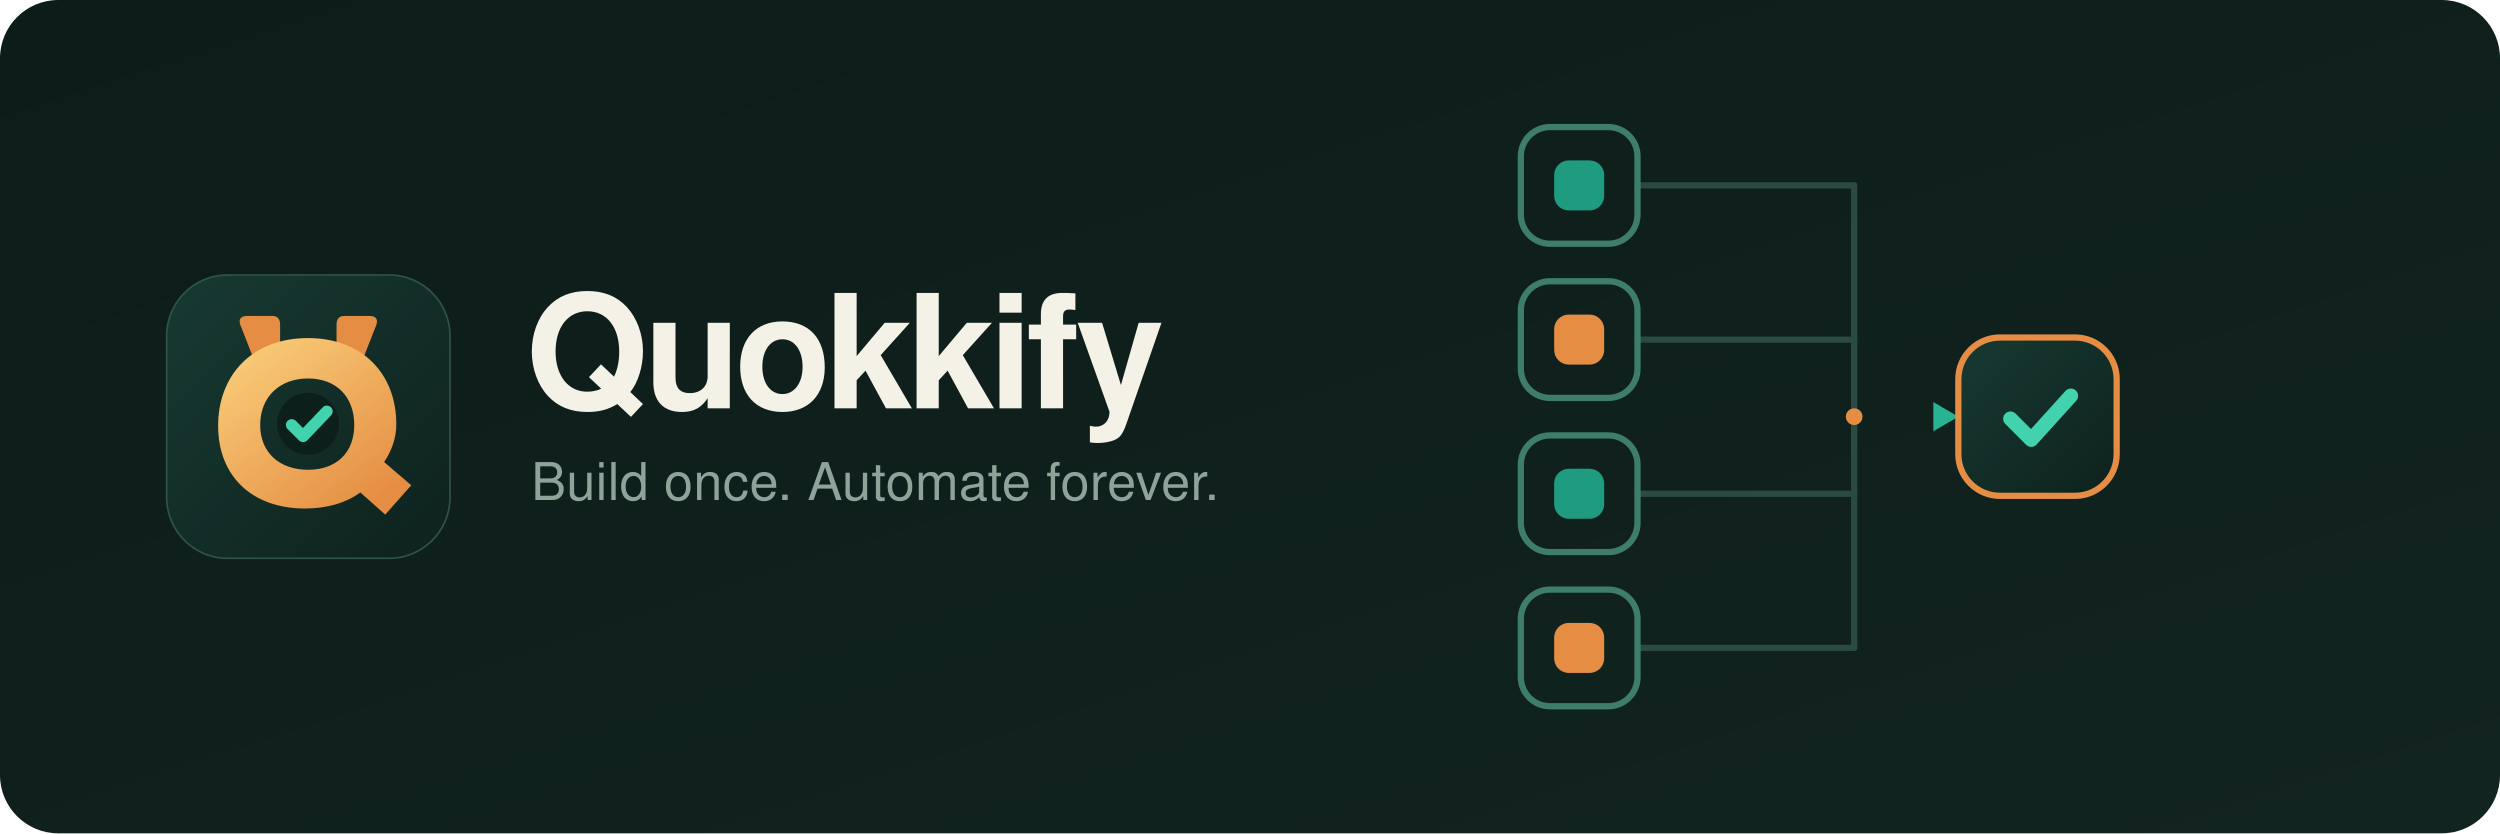
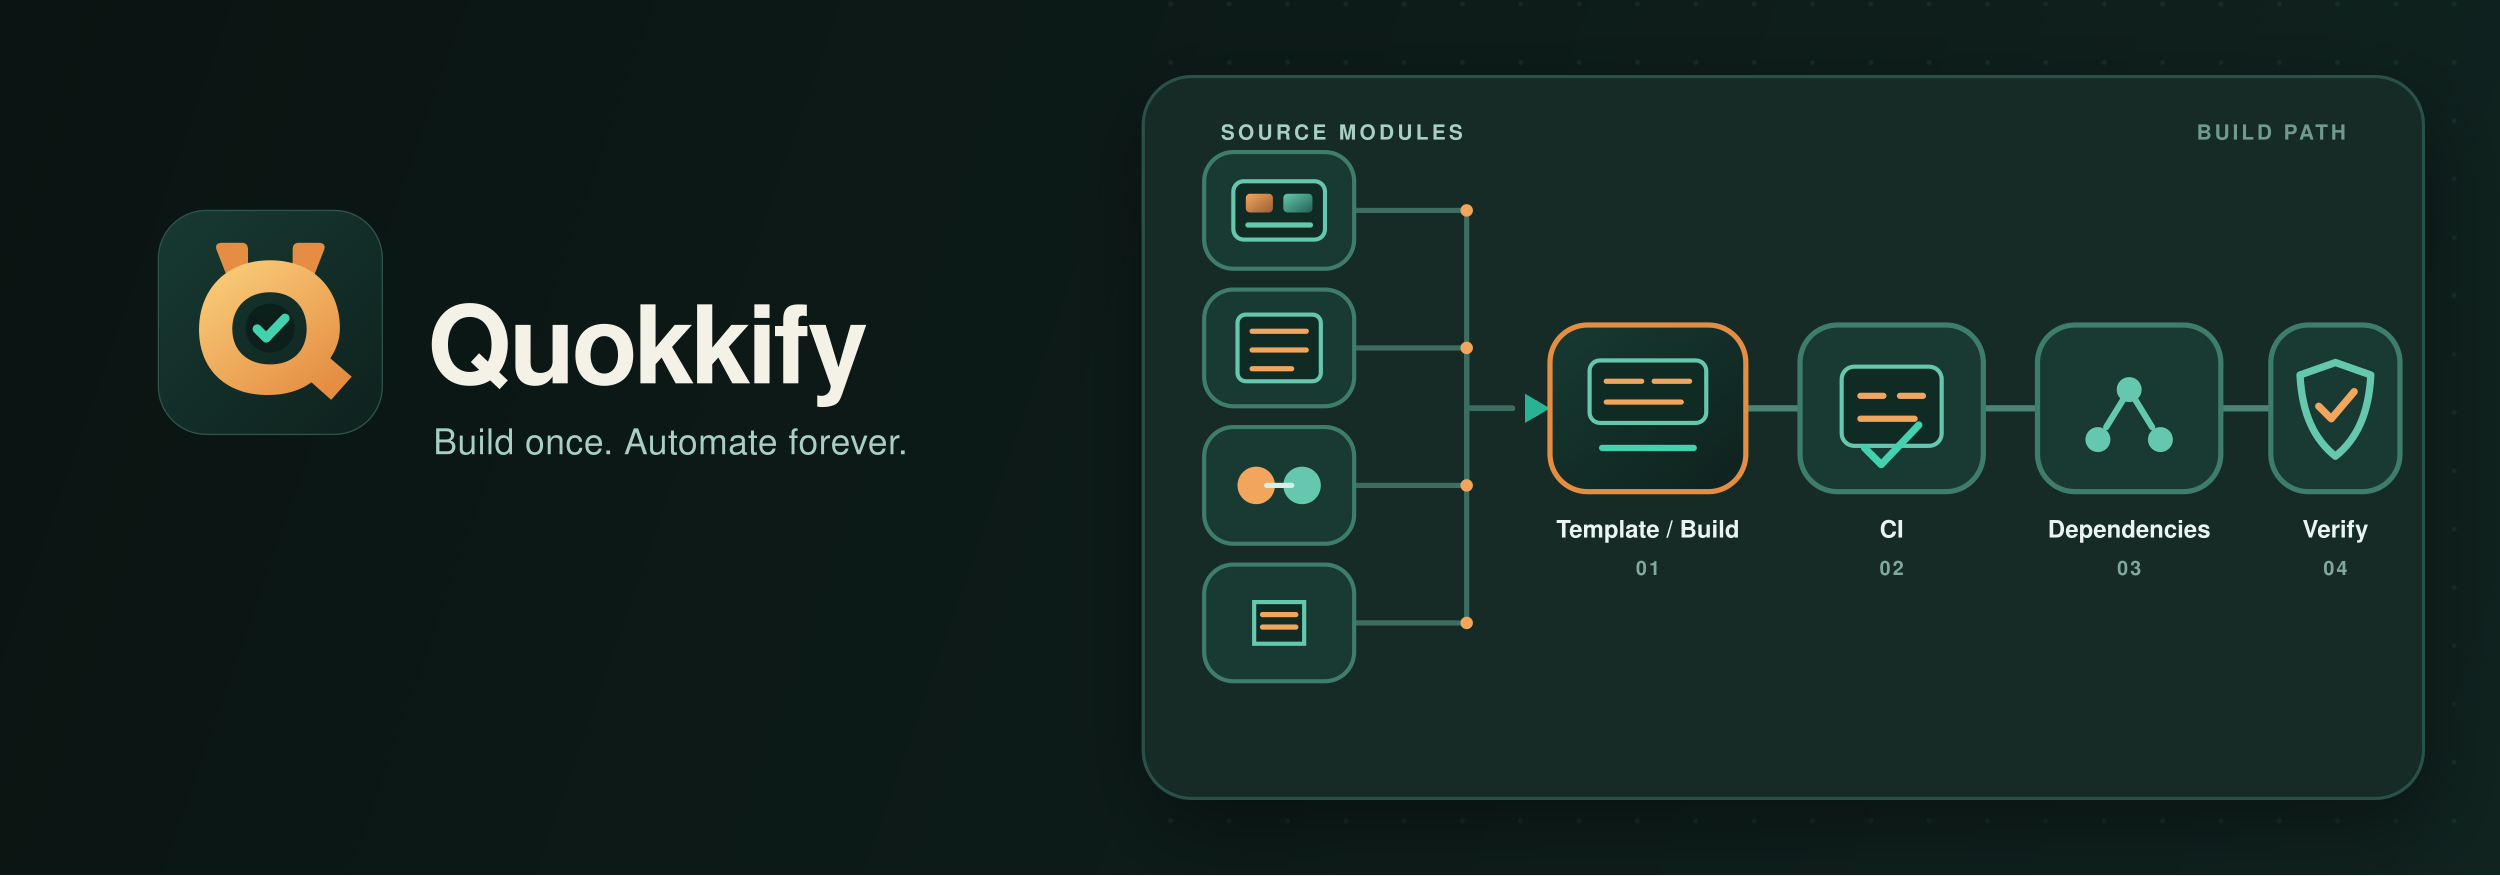
- <svg xmlns="http://www.w3.org/2000/svg" width="1200" height="400" viewBox="0 0 1200 400" role="img" aria-labelledby="title desc">
+ <svg xmlns="http://www.w3.org/2000/svg" width="1200" height="420" viewBox="0 0 1200 420" role="img" aria-labelledby="title desc">
  <defs>
-     <linearGradient id="bg" x1="0" y1="0" x2="1" y2="1">
-       <stop offset="0" stop-color="#0c1c19" />
-       <stop offset="1" stop-color="#122420" />
+     <linearGradient id="bg" x1="0" y1="0" x2="1200" y2="420" gradientUnits="userSpaceOnUse">
+       <stop offset="0" stop-color="#0A1412" />
+       <stop offset="1" stop-color="#10231F" />
    </linearGradient>
+     <radialGradient id="warm" cx="0" cy="0" r="1" gradientTransform="translate(232 205) rotate(90) scale(250)">
+       <stop stop-color="#F5B85E" stop-opacity=".16" />
+       <stop offset="1" stop-color="#F5B85E" stop-opacity="0" />
+     </radialGradient>
    <linearGradient id="tile" x1="0" y1="0" x2="1" y2="1">
      <stop offset="0" stop-color="#173a32" />
      <stop offset="1" stop-color="#0e211d" />
    </linearGradient>
    <linearGradient id="q" x1="0.18" y1="0.12" x2="0.82" y2="0.92">
      <stop offset="0" stop-color="#f7c774" />
      <stop offset="1" stop-color="#e58e43" />
    </linearGradient>
    <linearGradient id="flow" x1="0" y1="0" x2="1" y2="0">
      <stop offset="0" stop-color="#e58e43" />
      <stop offset="1" stop-color="#28b394" />
    </linearGradient>
+     <linearGradient id="thumbA" x1="0" y1="0" x2="1" y2="1">
+       <stop stop-color="#F2A65D" />
+       <stop offset="1" stop-color="#9B5E37" />
+     </linearGradient>
+     <linearGradient id="thumbB" x1="0" y1="0" x2="1" y2="1">
+       <stop stop-color="#65C8AE" />
+       <stop offset="1" stop-color="#236154" />
+     </linearGradient>
+     <filter id="shadow" x="-30%" y="-30%" width="160%" height="180%">
+       <feDropShadow dy="14" stdDeviation="20" flood-color="#000000" flood-opacity=".38" />
+     </filter>
+     <pattern id="dots" width="28" height="28" patternUnits="userSpaceOnUse">
+       <circle cx="2" cy="2" r="1.2" fill="#65C8AE" opacity=".08" />
+     </pattern>
  </defs>
-   <rect width="1200" height="400" rx="28" fill="url(#bg)" />
-   <g transform="translate(80,132) scale(0.1328)">
+   <rect width="1200" height="420" fill="url(#bg)" />
+   <rect width="1200" height="420" fill="url(#warm)" />
+   <rect x="548" width="652" height="420" fill="url(#dots)" />
+   <g transform="translate(76,101) scale(0.105)" aria-label="Quokkify Q monogram">
    <rect width="1024" height="1024" rx="220" fill="url(#tile)" stroke="#2f5349" stroke-width="6" />
    <path d="M310 292L266 180Q256 148 292 148H382Q410 148 410 180V270Z" fill="#e58e43" />
    <path d="M714 292L758 180Q768 148 732 148H642Q614 148 614 180V270Z" fill="#e58e43" />
    <path d="M511 228C306 228 186 365 186 545C186 725 306 844 500 844C580 844 648 824 700 786L790 866L884 760L786 676C814 634 830 589 830 539C830 360 710 228 511 228ZM511 374C614 374 678 441 678 542C678 642 614 704 511 704C408 704 338 642 338 542C338 441 408 374 511 374Z" fill="url(#q)" />
    <circle cx="511" cy="538" r="112" fill="#0d1f1b" />
    <path d="M452 542L493 583L579 493" fill="none" stroke="#42d2ad" stroke-width="42" stroke-linecap="round" stroke-linejoin="round" />
  </g>
-   <text x="252" y="196" font-family="'Segoe UI', system-ui, -apple-system, Helvetica, Arial, sans-serif" font-size="76" font-weight="800" letter-spacing="-3" fill="#f4f1e6">Quokkify</text>
-   <text x="255" y="240" font-family="'Segoe UI', system-ui, -apple-system, Helvetica, Arial, sans-serif" font-size="25" font-weight="500" letter-spacing="0.2" fill="#8fa39b">Build once. Automate forever.</text>
-   <g transform="translate(730,0)">
-     <g fill="none" stroke="#2b4a42" stroke-width="3" stroke-linecap="round">
-       <path d="M56 89 H160" />
-       <path d="M56 163 H160" />
-       <path d="M56 237 H160" />
-       <path d="M56 311 H160" />
-       <path d="M160 89 V311" />
+   <g font-family="'Segoe UI', system-ui, -apple-system, Helvetica, Arial, sans-serif">
+     <text x="205" y="184" font-size="52" font-weight="800" letter-spacing="-1.8" fill="#F4F1E6">Quokkify</text>
+     <text x="208" y="218" font-size="17" font-weight="500" letter-spacing=".25" fill="#A8CFC3">Build once. Automate forever.</text>
+   </g>
+   <g filter="url(#shadow)">
+     <rect x="548" y="36" width="616" height="348" rx="24" fill="#132A25" />
+     <rect x="548.75" y="36.75" width="614.5" height="346.5" rx="23.25" fill="none" stroke="#79CDB7" stroke-opacity=".24" stroke-width="1.5" />
+   </g>
+   <g font-family="'Segoe UI', system-ui, -apple-system, Helvetica, Arial, sans-serif">
+     <text x="586" y="67" font-size="10" font-weight="800" letter-spacing="1.6" fill="#A8CFC3">SOURCE MODULES</text>
+     <text x="1126" y="67" text-anchor="end" font-size="10" font-weight="700" letter-spacing="1.4" fill="#6F9B8D">BUILD PATH</text>
+     <g stroke="#3C6D60" stroke-width="2.5" stroke-linecap="round" fill="none">
+       <path d="M650 101H704V196H726" />
+       <path d="M650 167H704V196H726" />
+       <path d="M650 233H704V196H726" />
+       <path d="M650 299H704V196H726" />
    </g>
-     <path d="M160 200 H210" fill="none" stroke="url(#flow)" stroke-width="4" stroke-linecap="round" />
-     <circle cx="160" cy="200" r="4" fill="#e58e43" />
-     <path d="M198 193 L210 200 L198 207 Z" fill="#28b394" />
+     <g fill="#F2A65D">
+       <circle cx="704" cy="101" r="3" />
+       <circle cx="704" cy="167" r="3" />
+       <circle cx="704" cy="233" r="3" />
+       <circle cx="704" cy="299" r="3" />
+     </g>
    <g>
-       <rect x="0" y="61" width="56" height="56" rx="14" fill="none" stroke="#3f7d6b" stroke-width="3" />
-       <rect x="16" y="77" width="24" height="24" rx="7" fill="#1f9c80" />
-       <rect x="0" y="135" width="56" height="56" rx="14" fill="none" stroke="#3f7d6b" stroke-width="3" />
-       <rect x="16" y="151" width="24" height="24" rx="7" fill="#e58e43" />
-       <rect x="0" y="209" width="56" height="56" rx="14" fill="none" stroke="#3f7d6b" stroke-width="3" />
-       <rect x="16" y="225" width="24" height="24" rx="7" fill="#1f9c80" />
-       <rect x="0" y="283" width="56" height="56" rx="14" fill="none" stroke="#3f7d6b" stroke-width="3" />
-       <rect x="16" y="299" width="24" height="24" rx="7" fill="#e58e43" />
+       <g transform="translate(578 73)">
+         <rect width="72" height="56" rx="14" fill="#183A32" stroke="#3F7D6B" stroke-width="2" />
+         <rect x="14" y="14" width="44" height="28" rx="5" fill="#102A24" stroke="#65C8AE" stroke-width="2" />
+         <rect x="20" y="20" width="13" height="9" rx="2" fill="url(#thumbA)" />
+         <rect x="38" y="20" width="14" height="9" rx="2" fill="url(#thumbB)" />
+         <path d="M21 35H51" stroke="#65C8AE" stroke-width="2.5" stroke-linecap="round" />
+       </g>
+       <g transform="translate(578 139)">
+         <rect width="72" height="56" rx="14" fill="#183A32" stroke="#3F7D6B" stroke-width="2" />
+         <rect x="16" y="12" width="40" height="32" rx="4" fill="#102A24" stroke="#65C8AE" stroke-width="2" />
+         <path d="M23 20H49M23 29H49M23 38H42" stroke="#F2A65D" stroke-width="2.5" stroke-linecap="round" />
+       </g>
+       <g transform="translate(578 205)">
+         <rect width="72" height="56" rx="14" fill="#183A32" stroke="#3F7D6B" stroke-width="2" />
+         <circle cx="25" cy="28" r="9" fill="#F2A65D" />
+         <circle cx="47" cy="28" r="9" fill="#65C8AE" />
+         <path d="M30 28H42" stroke="#D7EEE7" stroke-width="2.5" stroke-linecap="round" />
+       </g>
+       <g transform="translate(578 271)">
+         <rect width="72" height="56" rx="14" fill="#183A32" stroke="#3F7D6B" stroke-width="2" />
+         <path d="M24 18H48V38H24Z" fill="#102A24" stroke="#65C8AE" stroke-width="2" />
+         <path d="M28 24H44M28 30H44" stroke="#F2A65D" stroke-width="2.5" stroke-linecap="round" />
+       </g>
    </g>
-     <g transform="translate(210,162)">
-       <rect width="76" height="76" rx="20" fill="url(#tile)" stroke="#e58e43" stroke-width="3" />
-       <path d="M25 39L35 49L54 28" fill="none" stroke="#42d2ad" stroke-width="7" stroke-linecap="round" stroke-linejoin="round" />
+     <path d="M726 196H744" fill="none" stroke="url(#flow)" stroke-width="4" stroke-linecap="round" />
+     <path d="M838 196H864M952 196H978M1066 196H1090" fill="none" stroke="#4B8475" stroke-width="3" stroke-linecap="round" />
+     <circle cx="736" cy="196" r="4" fill="#E58E43" />
+     <path d="M732 189L744 196L732 203Z" fill="#28B394" />
+     <g transform="translate(744 156)">
+       <rect width="94" height="80" rx="18" fill="url(#tile)" stroke="#E58E43" stroke-width="2.5" />
+       <rect x="19" y="17" width="56" height="30" rx="5" fill="#102A24" stroke="#65C8AE" stroke-width="2" />
+       <path d="M27 27H44M50 27H67M27 37H63" stroke="#F2A65D" stroke-width="2.5" stroke-linecap="round" />
+       <path d="M25 59H69" stroke="#42D2AD" stroke-width="3" stroke-linecap="round" />
+     </g>
+     <g transform="translate(864 156)">
+       <rect width="88" height="80" rx="18" fill="#183A32" stroke="#3F7D6B" stroke-width="2.5" />
+       <rect x="20" y="20" width="48" height="38" rx="6" fill="#102A24" stroke="#65C8AE" stroke-width="2" />
+       <path d="M29 34H40M48 34H59M29 45H55" stroke="#F2A65D" stroke-width="3" stroke-linecap="round" />
+       <path d="M31 59L39 67L57 48" fill="none" stroke="#42D2AD" stroke-width="3.5" stroke-linecap="round" stroke-linejoin="round" />
+     </g>
+     <g transform="translate(978 156)">
+       <rect width="88" height="80" rx="18" fill="#183A32" stroke="#3F7D6B" stroke-width="2.5" />
+       <circle cx="44" cy="31" r="6" fill="#65C8AE" />
+       <circle cx="29" cy="55" r="6" fill="#65C8AE" />
+       <circle cx="59" cy="55" r="6" fill="#65C8AE" />
+       <path d="M41 36L33 49M47 36L55 49" stroke="#65C8AE" stroke-width="3" stroke-linecap="round" />
+     </g>
+     <g transform="translate(1090 156)">
+       <rect width="62" height="80" rx="18" fill="#183A32" stroke="#3F7D6B" stroke-width="2.5" />
+       <path d="M31 18L48 24C47 43 41 55 31 63C21 55 15 43 14 24Z" fill="none" stroke="#65C8AE" stroke-width="3.5" stroke-linejoin="round" />
+       <path d="M23 39L29 45L40 32" fill="none" stroke="#F2A65D" stroke-width="3.5" stroke-linecap="round" stroke-linejoin="round" />
+     </g>
+     <g fill="#EAF4F1" font-size="11.5" font-weight="750" text-anchor="middle">
+       <text x="791" y="258">Template / Build</text>
+       <text x="908" y="258">CI</text>
+       <text x="1022" y="258">Dependencies</text>
+       <text x="1121" y="258">Verify</text>
+     </g>
+     <g fill="#7FA99D" font-size="9.5" font-weight="700" letter-spacing="1" text-anchor="middle">
+       <text x="791" y="276">01</text>
+       <text x="908" y="276">02</text>
+       <text x="1022" y="276">03</text>
+       <text x="1121" y="276">04</text>
    </g>
  </g>
</svg>
